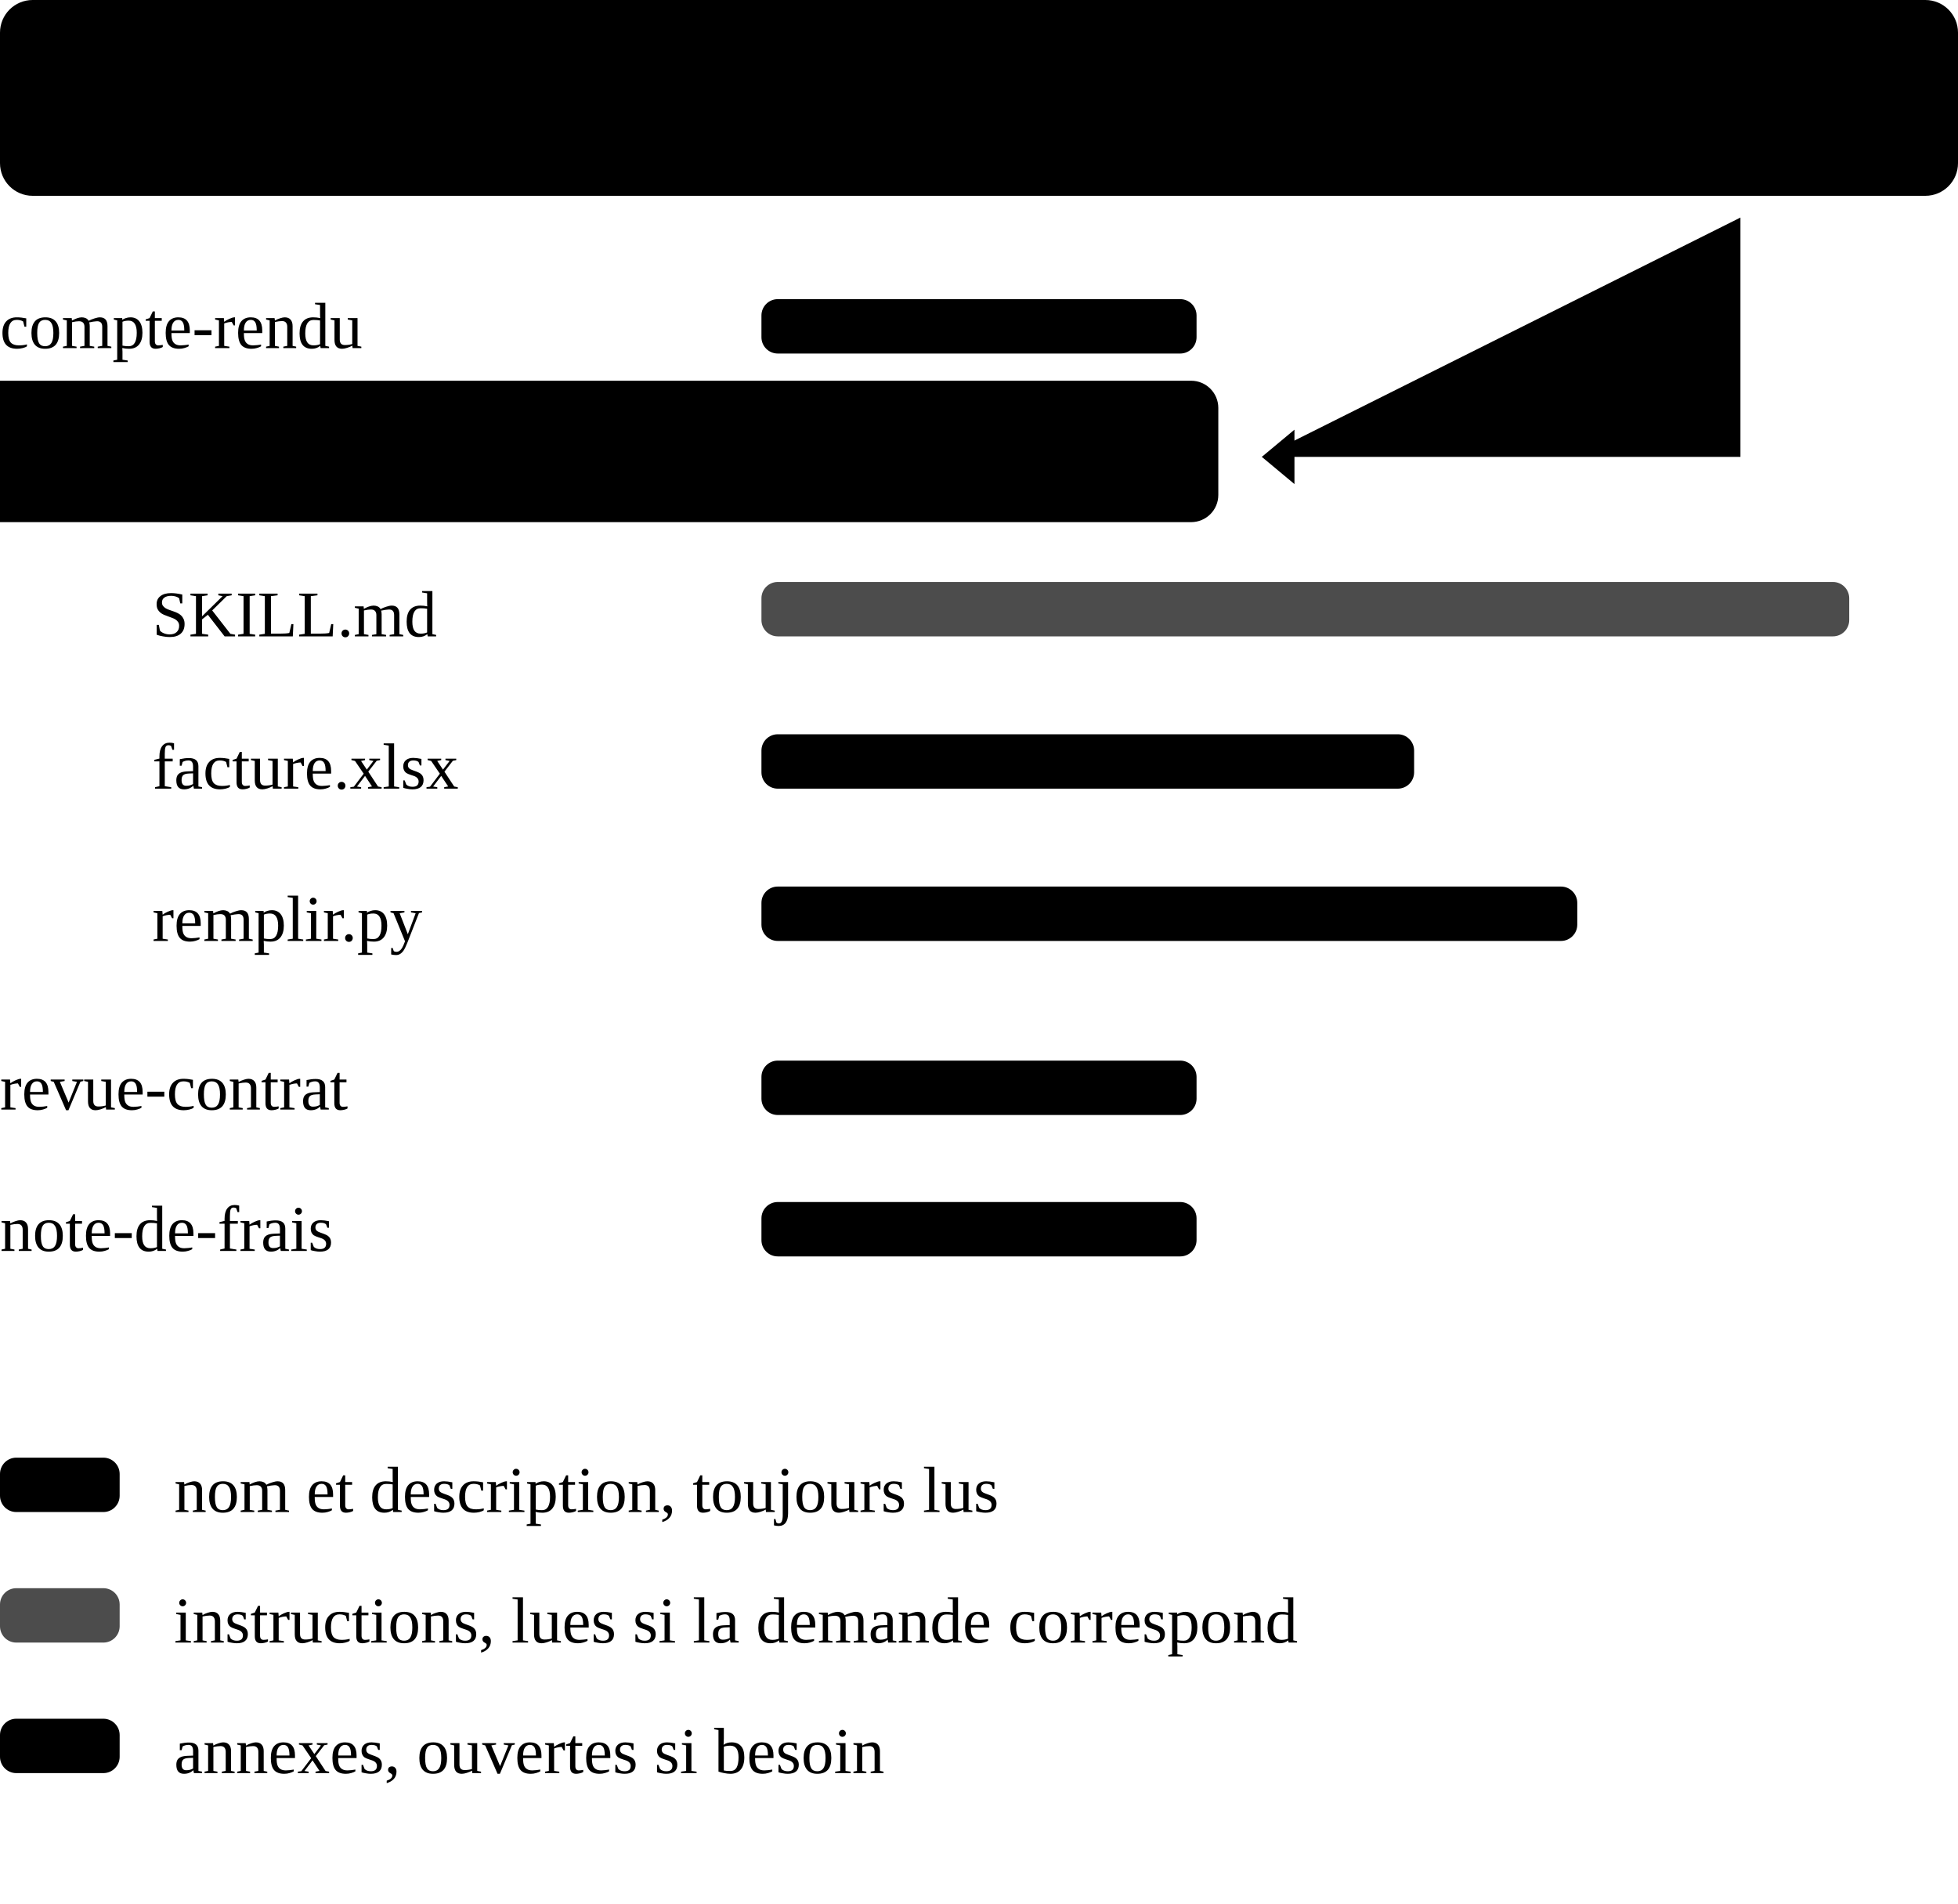
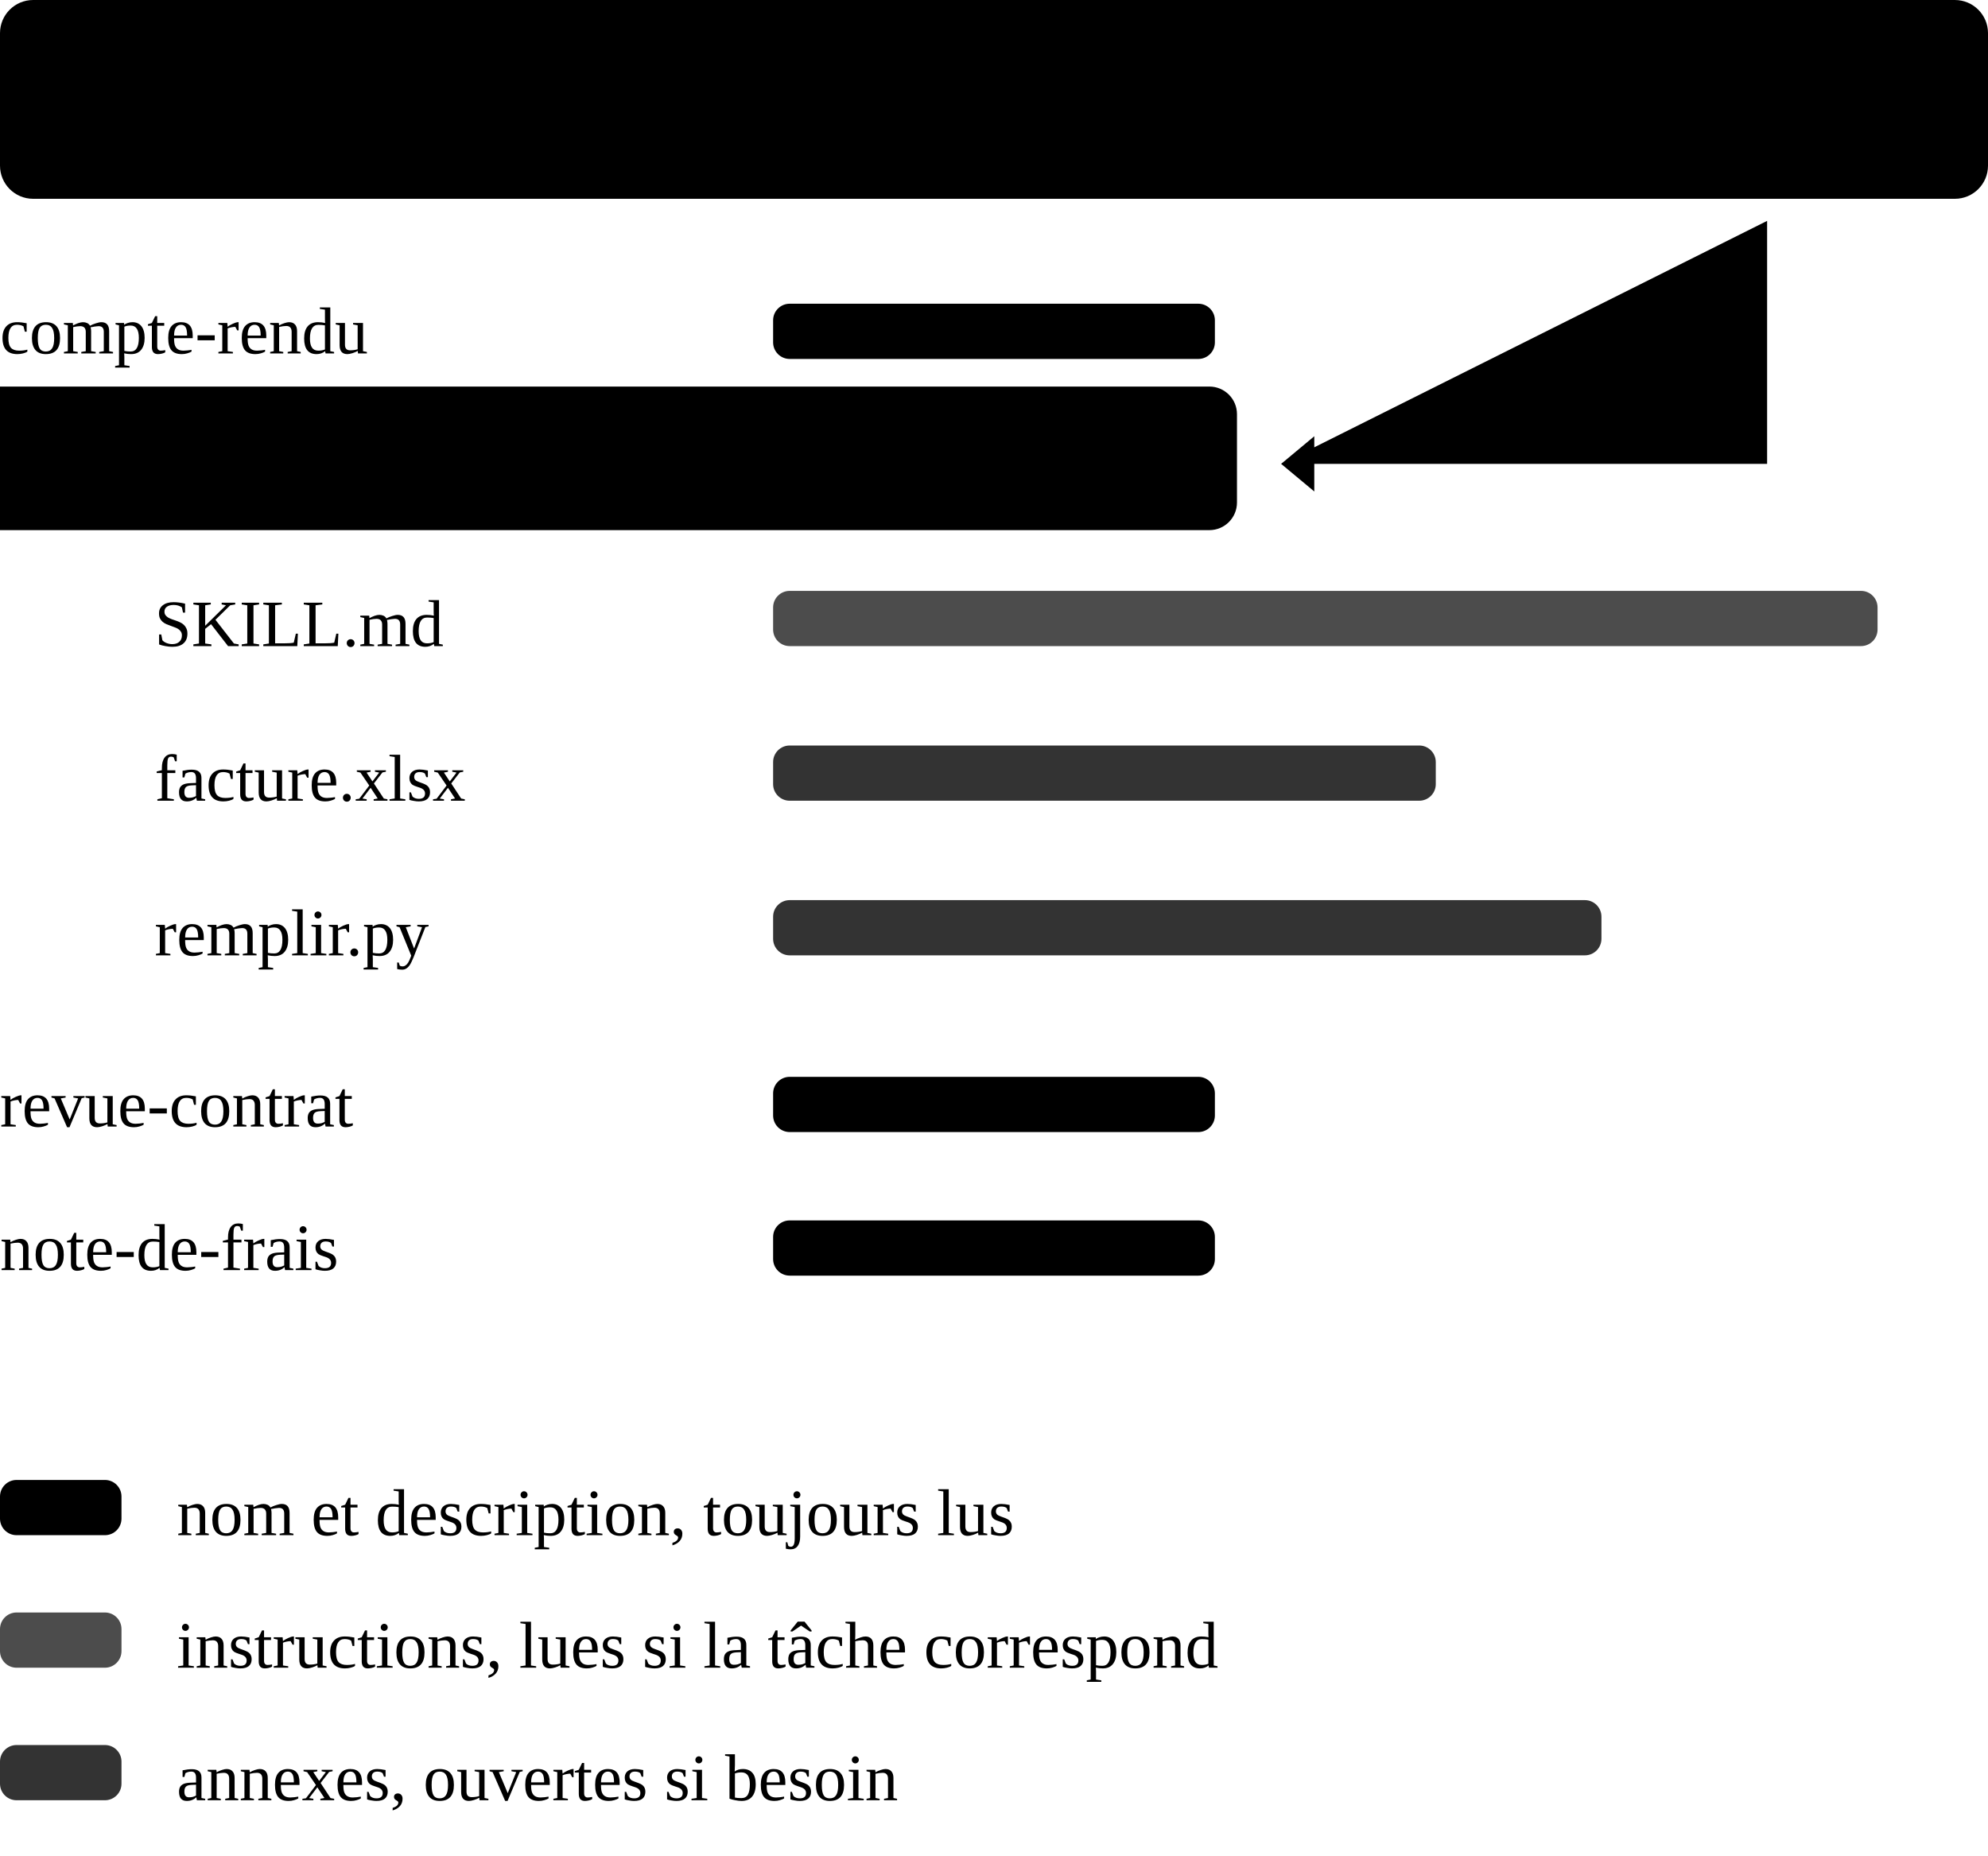
- <svg xmlns="http://www.w3.org/2000/svg" viewBox="0 0 360 350" role="img" aria-labelledby="skill-t">
+ <svg xmlns="http://www.w3.org/2000/svg" viewBox="0 0 360 336" role="img" aria-labelledby="skill-t">
  <rect class="bx" x="0" y="0" width="360" height="36" rx="6" />
  <text x="14" y="23">« Prépare la facture du client Durand »</text>
  <path class="lm" d="M320 40 V84 H232" />
  <path class="lm" d="M238 79 l-6 5 l6 5" />
  <text class="m" x="0" y="64">compte-rendu</text>
-   <rect class="fl" x="140" y="55" width="80" height="10" rx="3" />
+   <rect class="lm" x="140" y="55" width="80" height="10" rx="3" />
  <rect class="bxa" x="-6" y="70" width="230" height="26" rx="5" />
  <text class="m ac" x="0" y="88">modele-facture</text>
-   <rect class="fl" x="140" y="79" width="80" height="10" rx="3" />
+   <rect class="lm" x="140" y="79" width="80" height="10" rx="3" />
  <path class="ln" d="M10 98 V172" />
  <path class="ln" d="M10 112 h12" />
  <text class="m" x="28" y="117">SKILL.md</text>
  <rect class="fa" x="140" y="107" width="200" height="10" rx="3" opacity="0.7" />
  <path class="ln" d="M10 140 h12" />
  <text class="m d" x="28" y="145">facture.xlsx</text>
-   <rect class="bx dash" x="140" y="135" width="120" height="10" rx="3" />
+   <rect class="lm dash" opacity="0.8" x="140" y="135" width="120" height="10" rx="3" />
  <path class="ln" d="M10 168 h12" />
  <text class="m d" x="28" y="173">remplir.py</text>
-   <rect class="bx dash" x="140" y="163" width="150" height="10" rx="3" />
+   <rect class="lm dash" opacity="0.8" x="140" y="163" width="150" height="10" rx="3" />
  <text class="m" x="0" y="204">revue-contrat</text>
-   <rect class="fl" x="140" y="195" width="80" height="10" rx="3" />
+   <rect class="lm" x="140" y="195" width="80" height="10" rx="3" />
  <text class="m" x="0" y="230">note-de-frais</text>
-   <rect class="fl" x="140" y="221" width="80" height="10" rx="3" />
+   <rect class="lm" x="140" y="221" width="80" height="10" rx="3" />
  <path class="ln" d="M0 252 h360" />
-   <rect class="fl" x="0" y="268" width="22" height="10" rx="3" />
+   <rect class="lm" x="0" y="268" width="22" height="10" rx="3" />
  <text class="m mu" x="32" y="278">nom et description, toujours lus</text>
  <rect class="fa" x="0" y="292" width="22" height="10" rx="3" opacity="0.7" />
-   <text class="m mu" x="32" y="302">instructions, lues si la demande correspond</text>
-   <rect class="bx dash" x="0" y="316" width="22" height="10" rx="3" />
+   <text class="m mu" x="32" y="302">instructions, lues si la tâche correspond</text>
+   <rect class="lm dash" opacity="0.8" x="0" y="316" width="22" height="10" rx="3" />
  <text class="m mu" x="32" y="326">annexes, ouvertes si besoin</text>
</svg>
